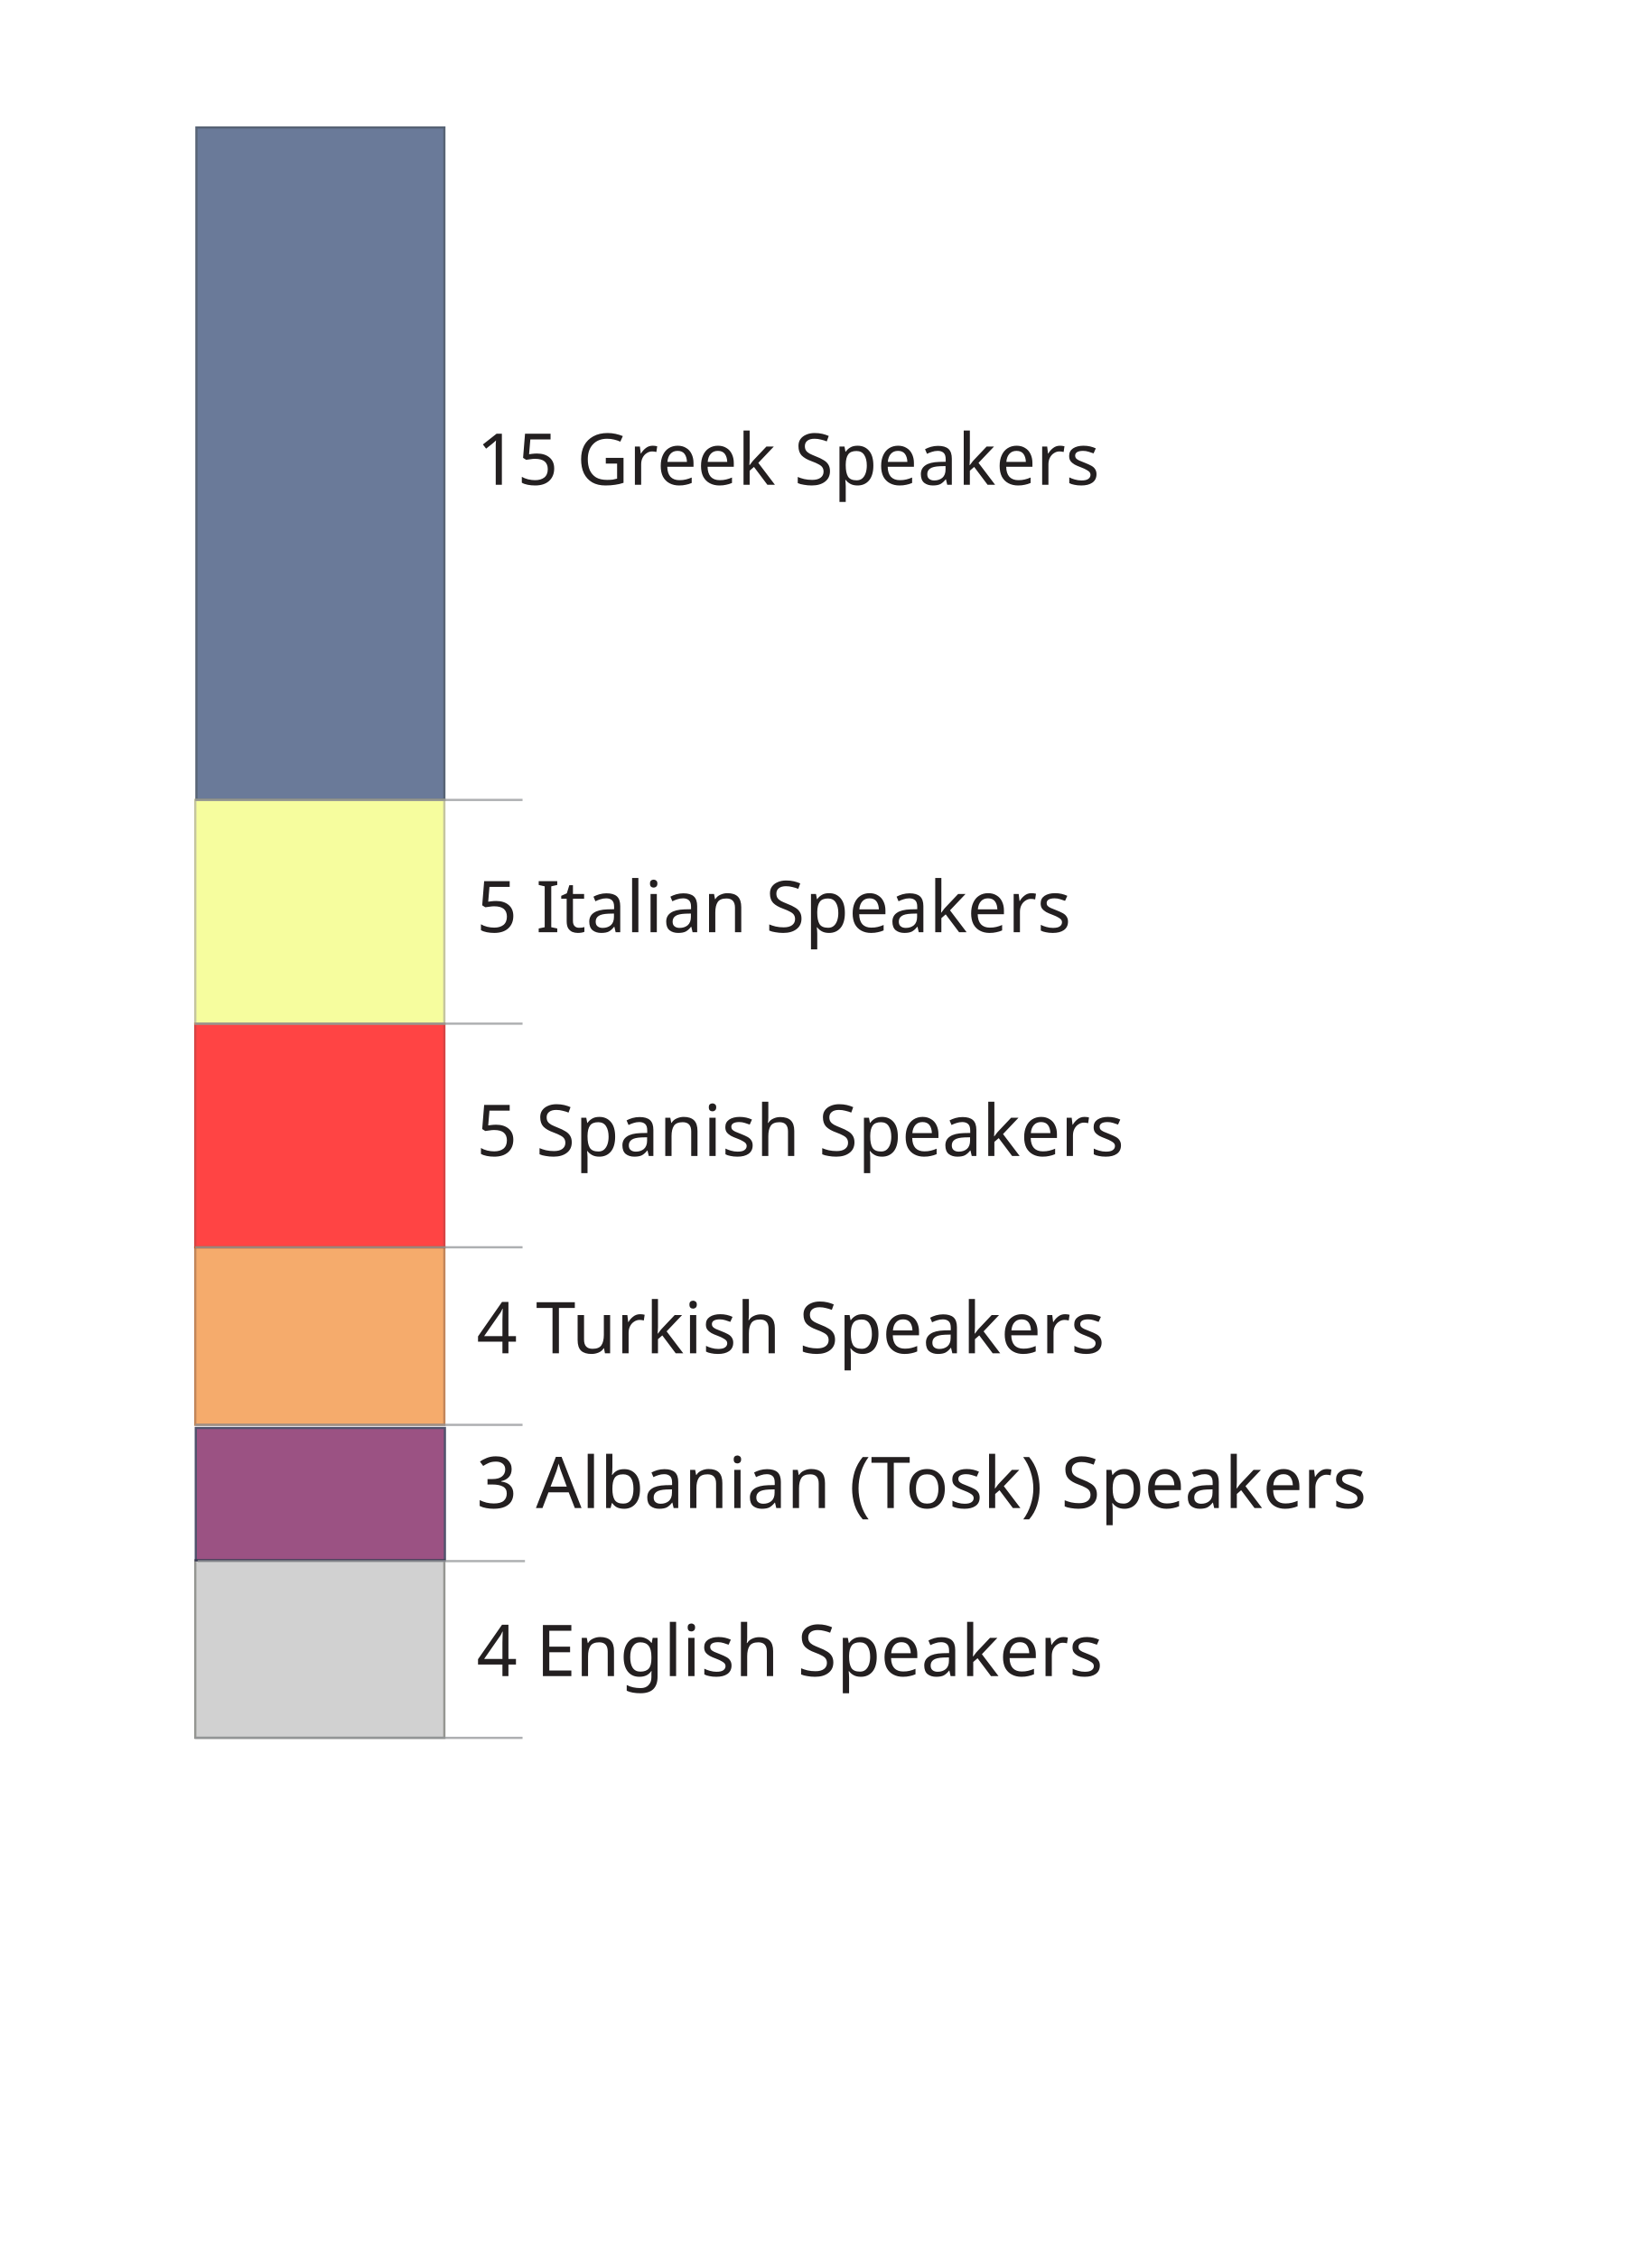
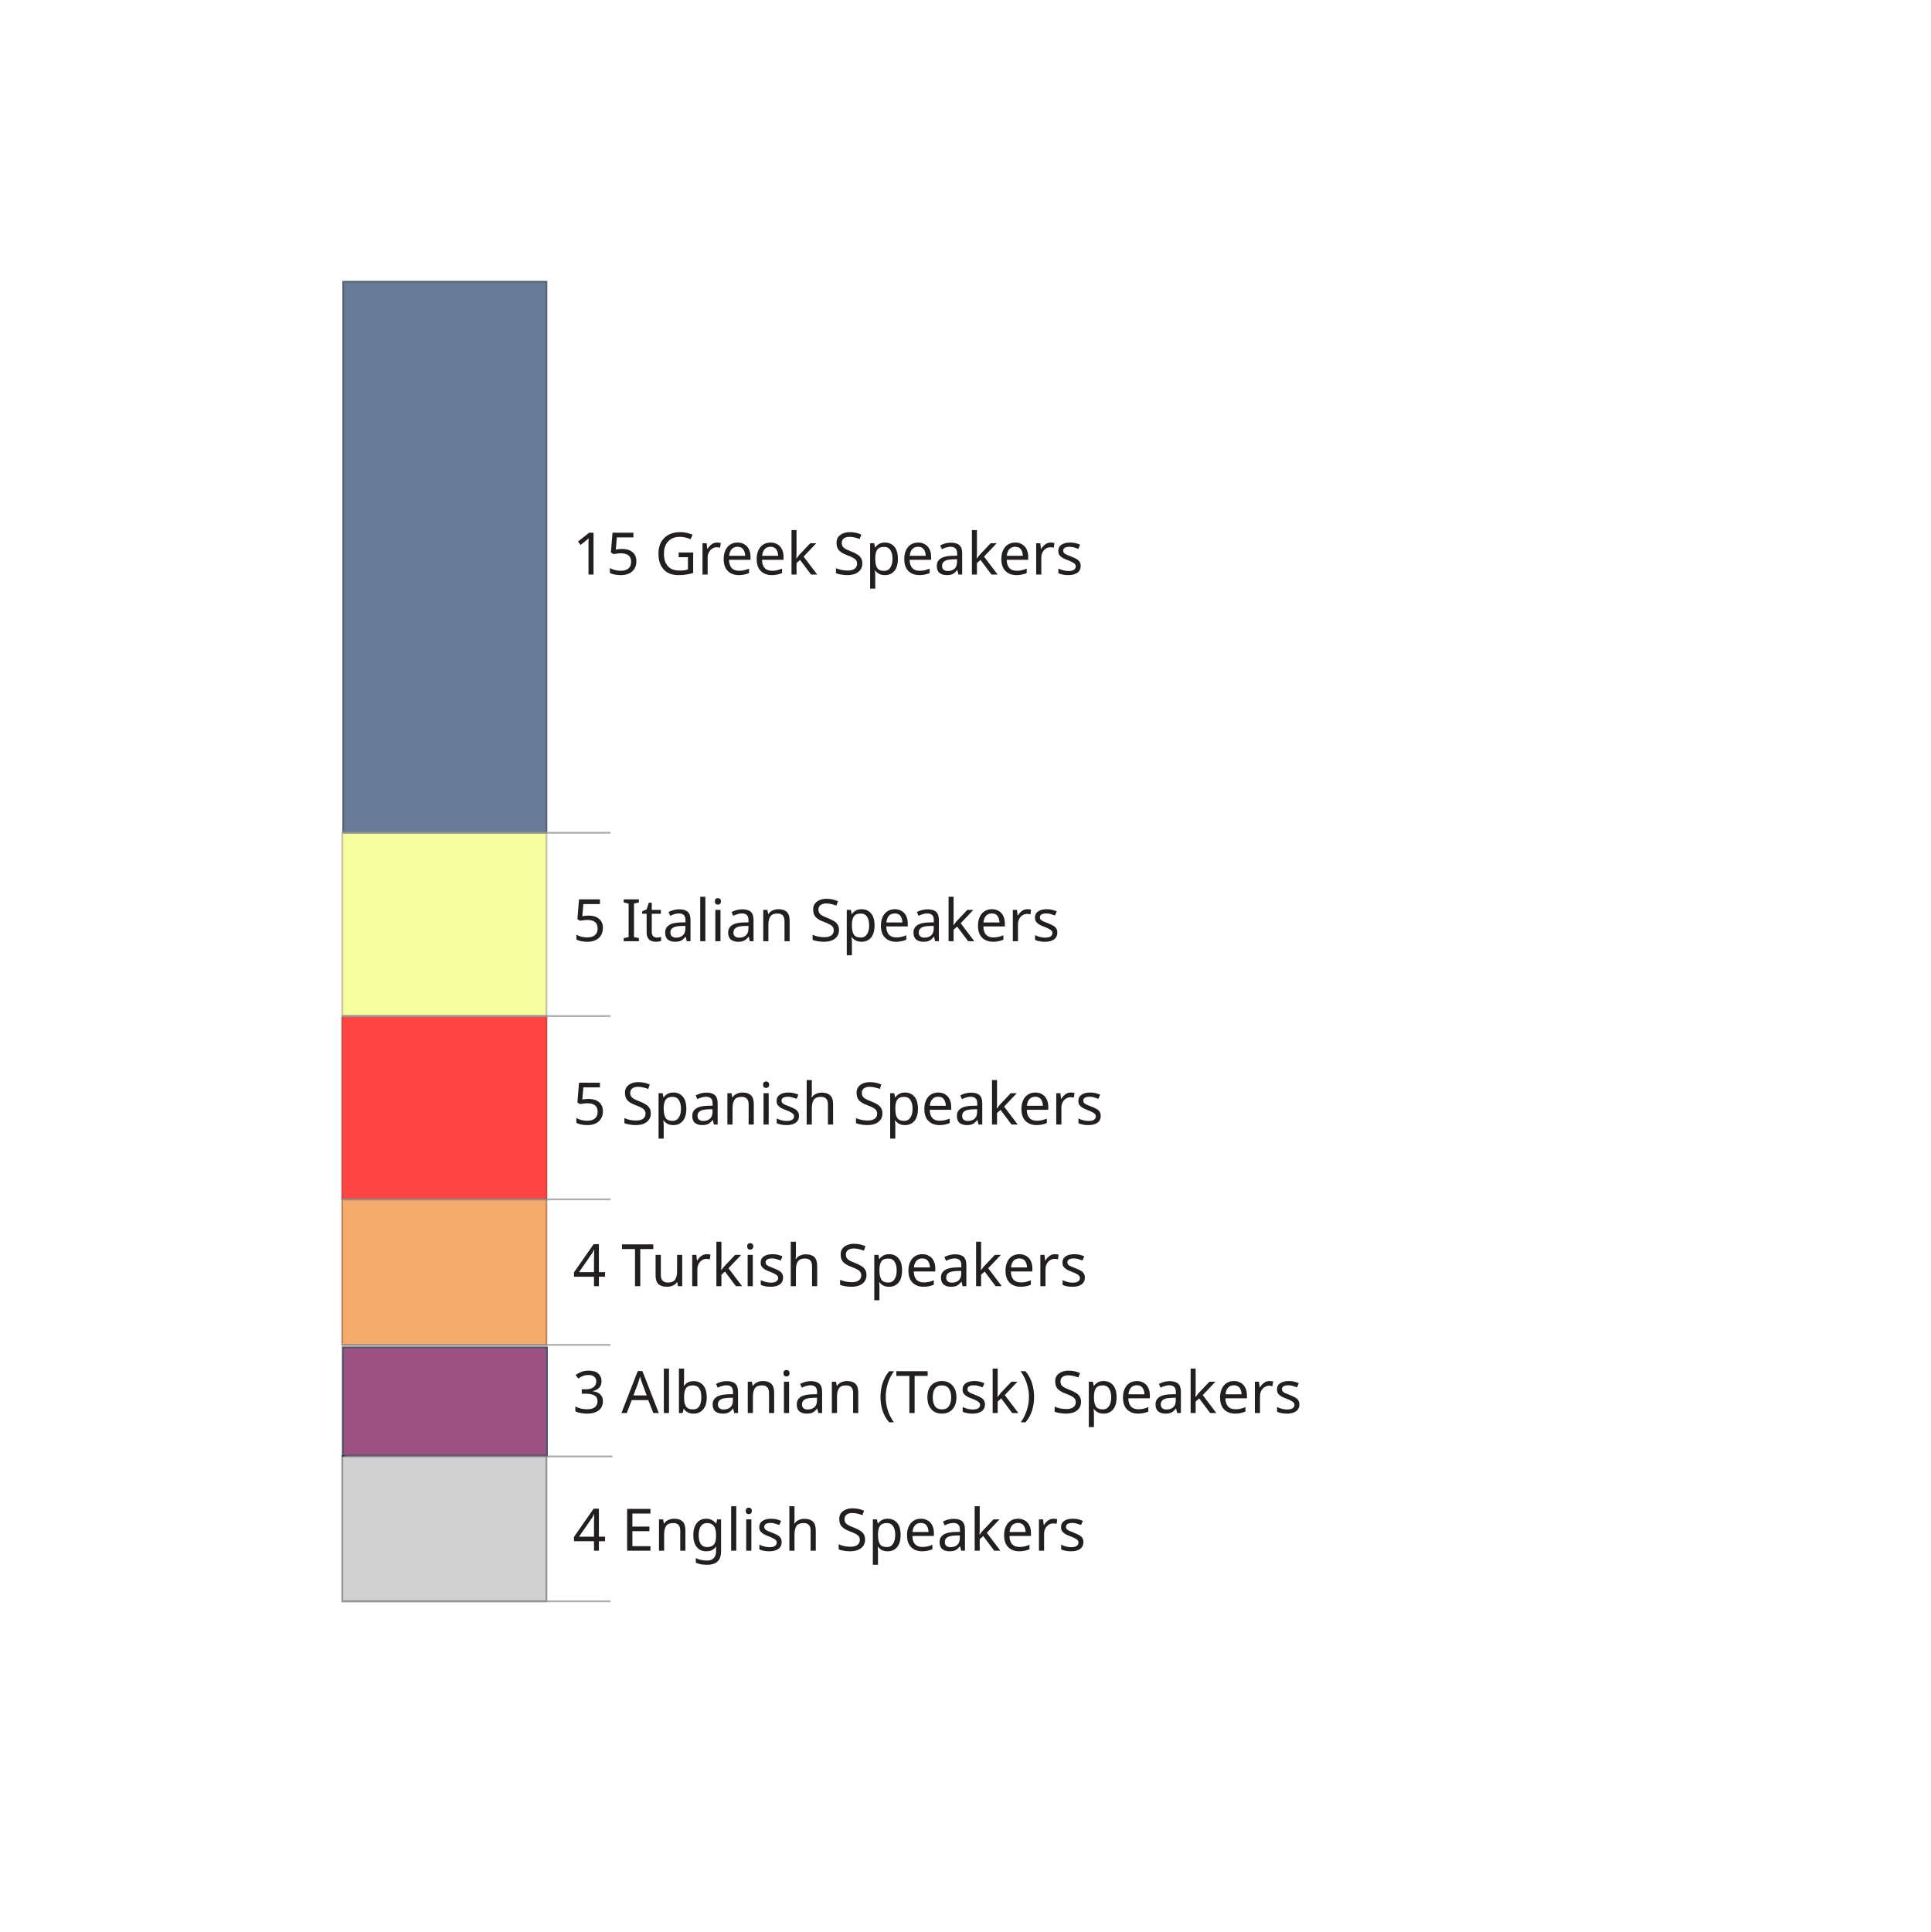
- <svg xmlns="http://www.w3.org/2000/svg" viewBox="0 0 185 252.92">
+ <svg xmlns="http://www.w3.org/2000/svg" viewBox="0 0 263.99 264.1">
  <g id="barchart">
    <g id="txt">
-       <text class="spanish" transform="translate(53.37 129.48)" style="font-size:8px;fill:#231f20;font-family:LetterGothicStd, Letter Gothic Std">5 Spanish Speakers</text>
-       <text class="greek" transform="translate(53.37 54.3)" style="font-size:8px;fill:#231f20;font-family:LetterGothicStd, Letter Gothic Std">15 Greek Speakers</text>
-       <text class="italian" transform="translate(53.37 104.42)" style="font-size:8px;fill:#231f20;font-family:LetterGothicStd, Letter Gothic Std">5 Italian Speakers</text>
-       <text class="turkish" transform="translate(53.37 151.58)" style="font-size:8px;fill:#231f20;font-family:LetterGothicStd, Letter Gothic Std">4 Turkish Speakers</text>
-       <text class="albanian" transform="translate(53.37 168.92)" style="font-size:8px;fill:#231f20;font-family:LetterGothicStd, Letter Gothic Std">3 Albanian (Tosk) Speakers</text>
-       <text class="english" transform="translate(53.37 187.74)" style="font-size:8px;fill:#231f20;font-family:LetterGothicStd, Letter Gothic Std">4 English Speakers</text>
+       <text id="spanish" transform="translate(78.3 153.72)" style="font-size:8px;fill:#231f20;font-family:LetterGothicStd, Letter Gothic Std">5 Spanish Speakers</text>
+       <text id="greek" transform="translate(78.3 78.54)" style="font-size:8px;fill:#231f20;font-family:LetterGothicStd, Letter Gothic Std">15 Greek Speakers</text>
+       <text id="italian" transform="translate(78.3 128.66)" style="font-size:8px;fill:#231f20;font-family:LetterGothicStd, Letter Gothic Std">5 Italian Speakers</text>
+       <text id="turkish" transform="translate(78.3 175.82)" style="font-size:8px;fill:#231f20;font-family:LetterGothicStd, Letter Gothic Std">4 Turkish Speakers</text>
+       <text id="albanian" transform="translate(78.3 193.16)" style="font-size:8px;fill:#231f20;font-family:LetterGothicStd, Letter Gothic Std">3 Albanian (Tosk) Speakers</text>
+       <text id="english" transform="translate(78.3 211.98)" style="font-size:8px;fill:#231f20;font-family:LetterGothicStd, Letter Gothic Std">4 English Speakers</text>
    </g>
    <g id="rectangles">
-       <rect id="greek" data-name="greek" x="22" y="14.28" width="27.77" height="75.29" style="fill:#384e77;stroke:#1f2f47;stroke-miterlimit:10;stroke-width:0.25px;opacity:0.75" />
-       <rect id="spanish" data-name="spanish" x="21.87" y="114.66" width="27.9" height="25.06" style="fill:#ff0606;stroke:#c90505;stroke-miterlimit:10;stroke-width:0.25px;opacity:0.75" />
-       <rect id="italian" data-name="italian" x="21.87" y="89.6" width="27.9" height="25.06" style="fill:#f3fc7e;stroke:#b1b280;stroke-miterlimit:10;stroke-width:0.25px;opacity:0.75" />
-       <rect id="english" data-name="english" x="21.87" y="174.77" width="27.9" height="19.88" style="fill:#d1d1d1;stroke:#959692;stroke-miterlimit:10;stroke-width:0.25px" />
-       <rect id="turkish" data-name="turkish" x="21.87" y="139.71" width="27.9" height="19.88" style="fill:#f28f3b;stroke:#ad5e23;stroke-miterlimit:10;stroke-width:0.25px;opacity:0.75" />
-       <rect id="albanian" data-name="albanian" x="28.47" y="153.41" width="14.82" height="27.9" transform="translate(-131.48 203.24) rotate(-90)" style="fill:#7a1859;stroke:#17183b;stroke-miterlimit:10;stroke-width:0.25px;opacity:0.75" />
+       <rect id="greek" data-name="greek" x="46.93" y="38.52" width="27.77" height="75.29" style="fill:#384e77;stroke:#1f2f47;stroke-miterlimit:10;stroke-width:0.25px;opacity:0.75" />
+       <rect id="spanish" data-name="spanish" x="46.8" y="138.89" width="27.9" height="25.06" style="fill:#ff0606;stroke:#c90505;stroke-miterlimit:10;stroke-width:0.25px;opacity:0.75" />
+       <rect id="italian" data-name="italian" x="46.8" y="113.84" width="27.9" height="25.06" style="fill:#f3fc7e;stroke:#b1b280;stroke-miterlimit:10;stroke-width:0.25px;opacity:0.75" />
+       <rect id="english" data-name="english" x="46.8" y="199.01" width="27.9" height="19.88" style="fill:#d1d1d1;stroke:#959692;stroke-miterlimit:10;stroke-width:0.25px" />
+       <rect id="turkish" data-name="turkish" x="46.8" y="163.95" width="27.9" height="19.88" style="fill:#f28f3b;stroke:#ad5e23;stroke-miterlimit:10;stroke-width:0.25px;opacity:0.75" />
+       <rect id="albanian" data-name="albanian" x="53.41" y="177.65" width="14.82" height="27.9" transform="translate(-130.78 252.42) rotate(-90)" style="fill:#7a1859;stroke:#17183b;stroke-miterlimit:10;stroke-width:0.25px;opacity:0.75" />
    </g>
    <g id="lines">
-       <line x1="21.87" y1="89.6" x2="58.53" y2="89.6" style="fill:none;stroke:#929497;stroke-miterlimit:10;stroke-width:0.25px;opacity:0.75" />
-       <line x1="21.87" y1="114.66" x2="58.53" y2="114.66" style="fill:none;stroke:#929497;stroke-miterlimit:10;stroke-width:0.25px;opacity:0.75" />
-       <line x1="21.87" y1="159.6" x2="58.53" y2="159.6" style="fill:none;stroke:#929497;stroke-miterlimit:10;stroke-width:0.25px;opacity:0.75" />
-       <line x1="22.14" y1="174.86" x2="58.8" y2="174.86" style="fill:none;stroke:#929497;stroke-miterlimit:10;stroke-width:0.25px;opacity:0.75" />
-       <line x1="21.87" y1="194.66" x2="58.53" y2="194.66" style="fill:none;stroke:#929497;stroke-miterlimit:10;stroke-width:0.25px;opacity:0.75" />
-       <line x1="21.87" y1="139.71" x2="58.53" y2="139.71" style="fill:none;stroke:#929497;stroke-miterlimit:10;stroke-width:0.25px;opacity:0.75" />
+       <line x1="46.8" y1="113.84" x2="83.46" y2="113.84" style="fill:none;stroke:#929497;stroke-miterlimit:10;stroke-width:0.25px;opacity:0.75" />
+       <line x1="46.8" y1="138.89" x2="83.46" y2="138.89" style="fill:none;stroke:#929497;stroke-miterlimit:10;stroke-width:0.25px;opacity:0.75" />
+       <line x1="46.8" y1="183.84" x2="83.46" y2="183.84" style="fill:none;stroke:#929497;stroke-miterlimit:10;stroke-width:0.25px;opacity:0.75" />
+       <line x1="47.07" y1="199.09" x2="83.73" y2="199.09" style="fill:none;stroke:#929497;stroke-miterlimit:10;stroke-width:0.25px;opacity:0.75" />
+       <line x1="46.8" y1="218.89" x2="83.46" y2="218.89" style="fill:none;stroke:#929497;stroke-miterlimit:10;stroke-width:0.25px;opacity:0.75" />
+       <line x1="46.8" y1="163.95" x2="83.46" y2="163.95" style="fill:none;stroke:#929497;stroke-miterlimit:10;stroke-width:0.25px;opacity:0.75" />
    </g>
  </g>
</svg>
